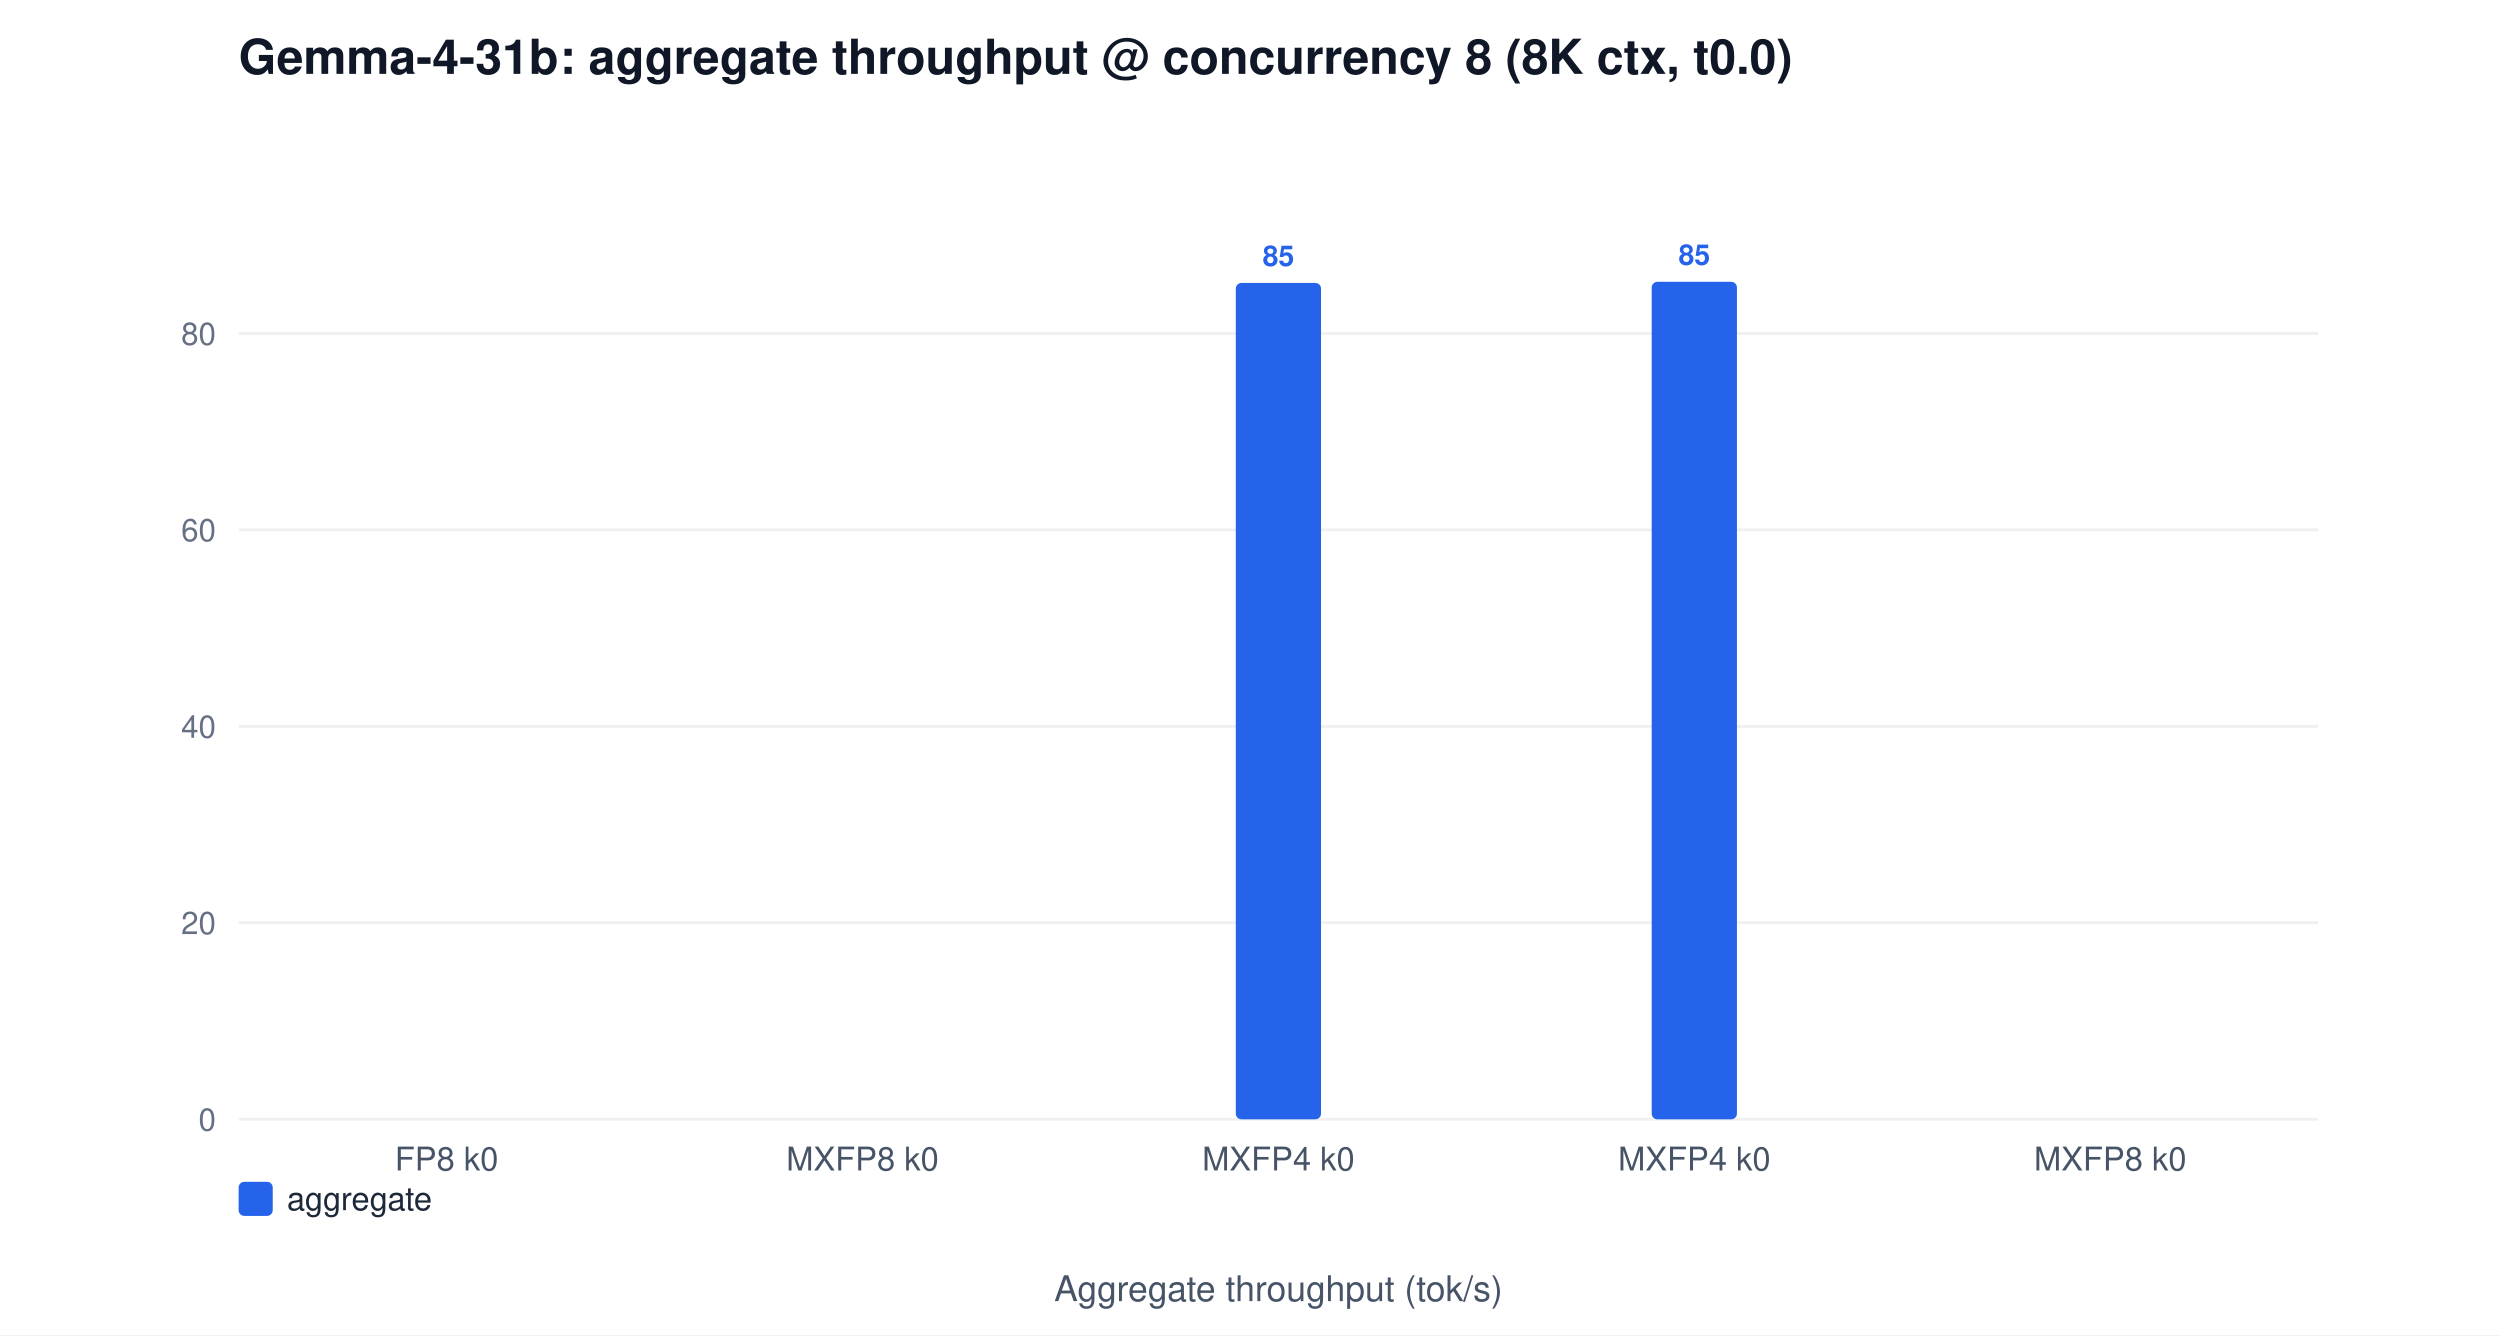
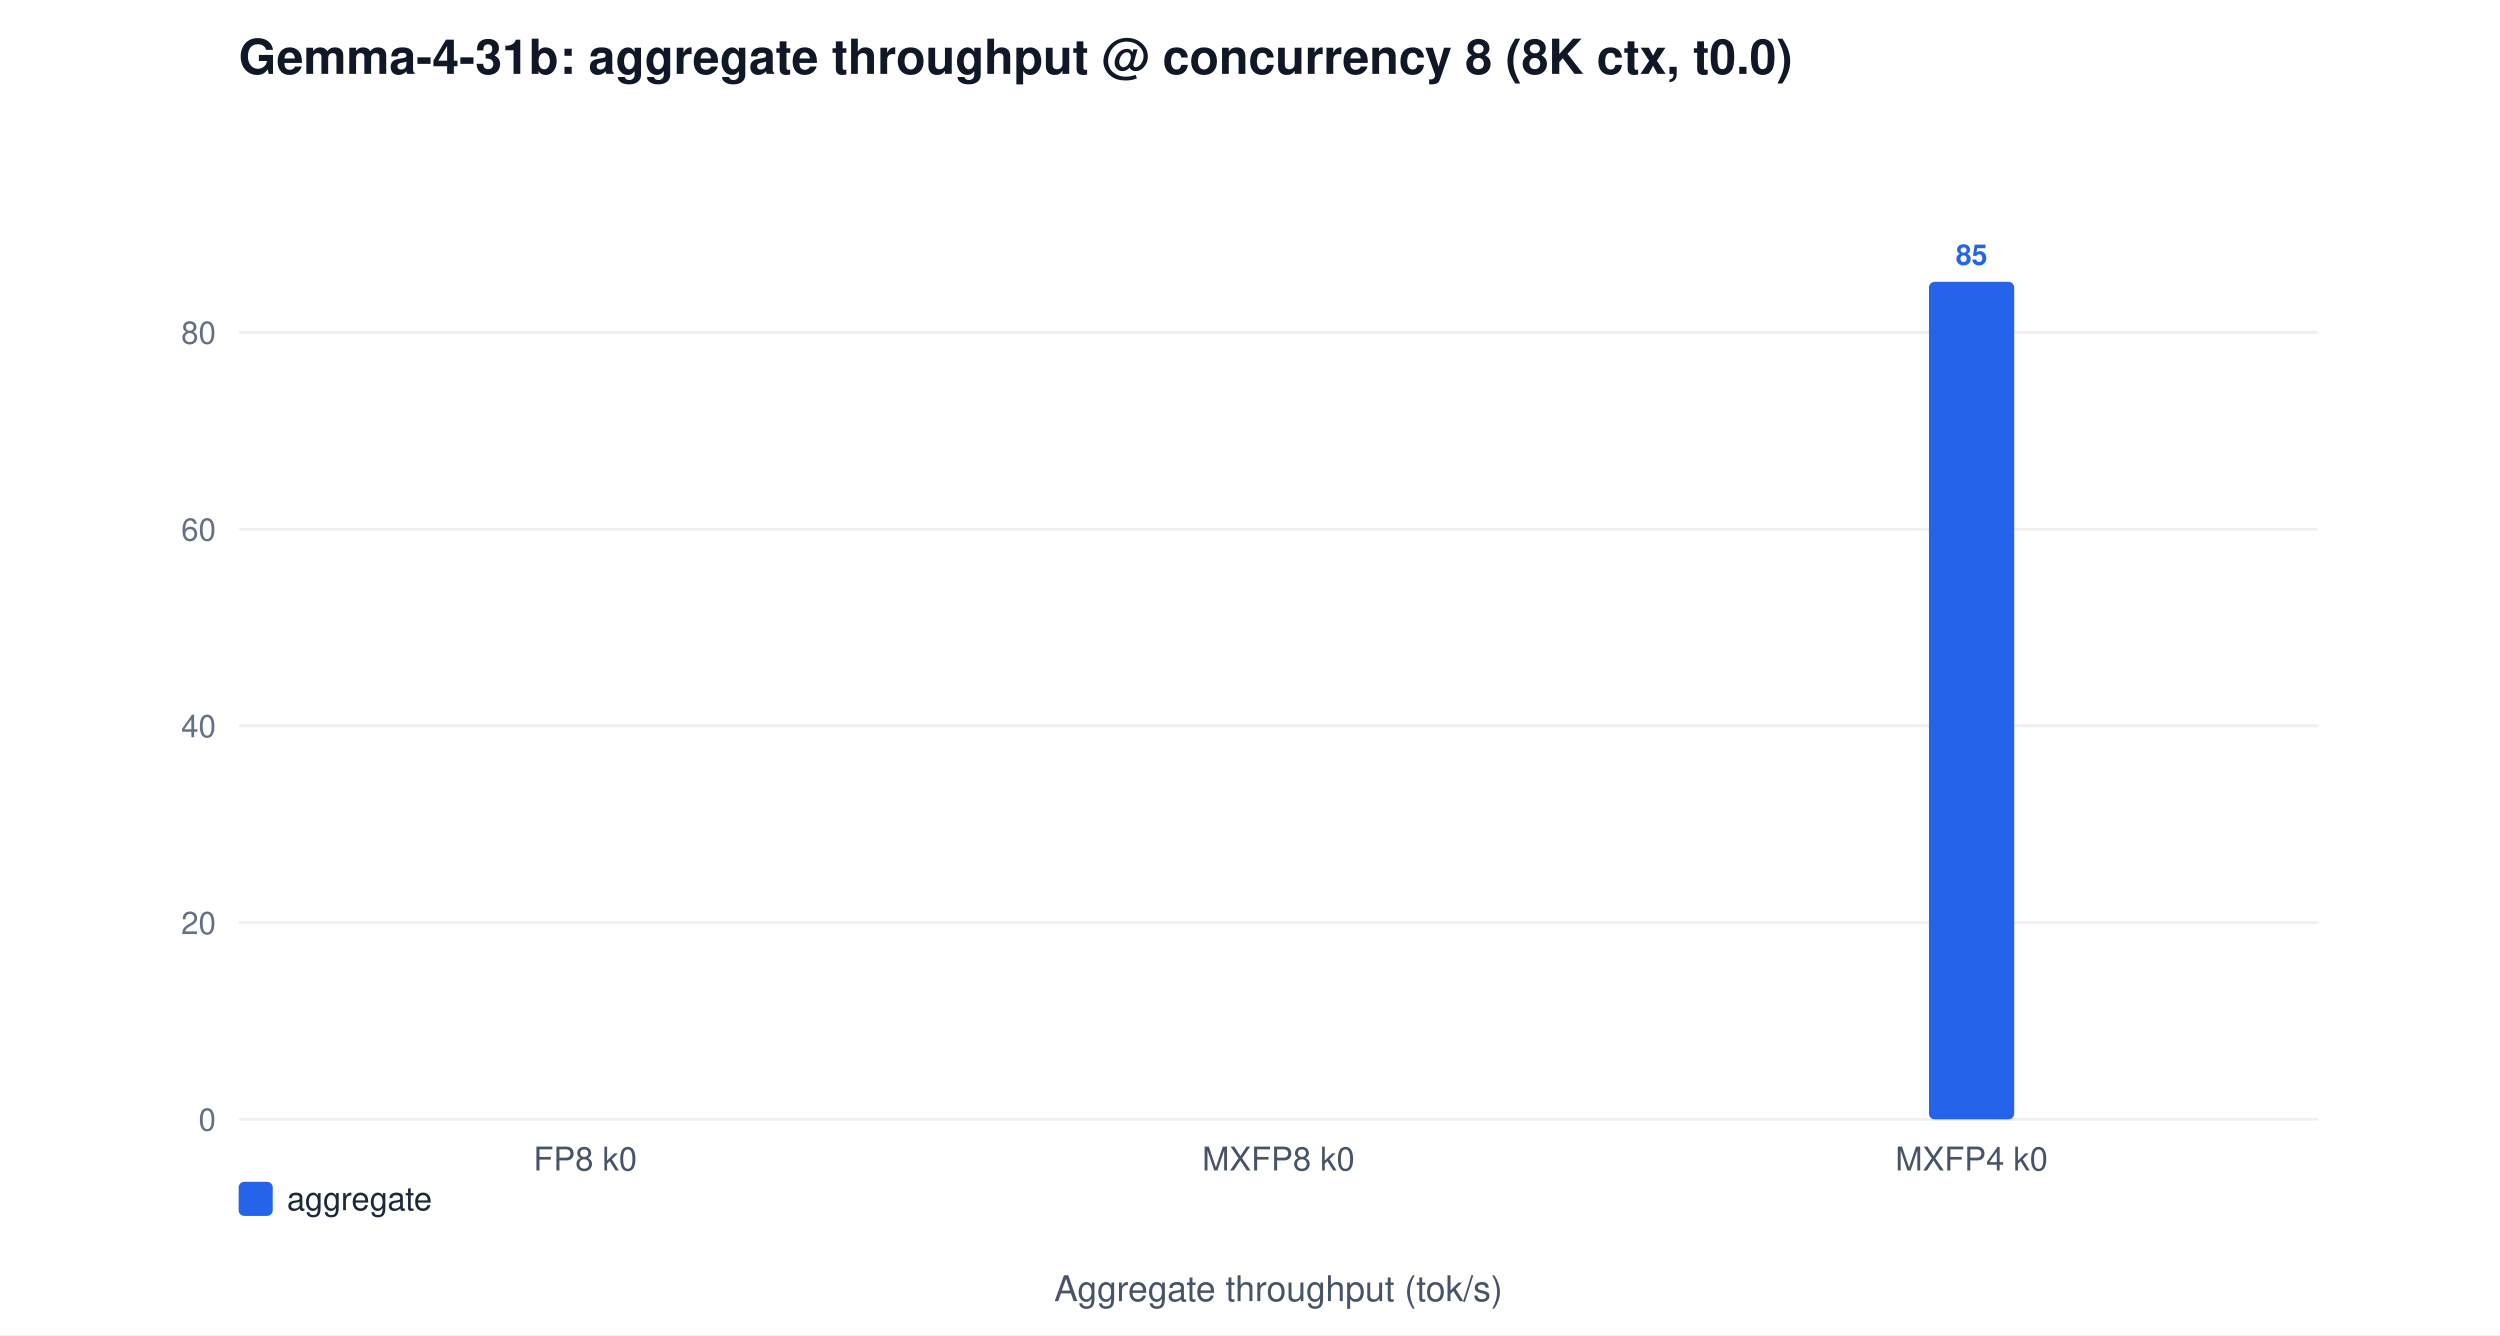
<svg xmlns="http://www.w3.org/2000/svg" width="880" height="470" viewBox="0 0 880 470" font-family="Segoe UI, Helvetica, Arial, sans-serif">
  <rect width="880" height="470" fill="#ffffff" />
  <text x="84" y="26" font-size="17" font-weight="600" fill="#101828">Gemma-4-31b: aggregate throughput @ concurrency 8 (8K ctx, t0.0)</text>
  <line x1="84" y1="394.0" x2="816" y2="394.0" stroke="#f0f0f0" stroke-width="1" />
  <text x="76" y="398.0" font-size="11" fill="#667085" text-anchor="end">0</text>
  <line x1="84" y1="324.8" x2="816" y2="324.8" stroke="#f0f0f0" stroke-width="1" />
  <text x="76" y="328.8" font-size="11" fill="#667085" text-anchor="end">20</text>
-   <line x1="84" y1="255.7" x2="816" y2="255.7" stroke="#f0f0f0" stroke-width="1" />
-   <text x="76" y="259.7" font-size="11" fill="#667085" text-anchor="end">40</text>
-   <line x1="84" y1="186.5" x2="816" y2="186.5" stroke="#f0f0f0" stroke-width="1" />
-   <text x="76" y="190.5" font-size="11" fill="#667085" text-anchor="end">60</text>
-   <line x1="84" y1="117.4" x2="816" y2="117.4" stroke="#f0f0f0" stroke-width="1" />
-   <text x="76" y="121.4" font-size="11" fill="#667085" text-anchor="end">80</text>
-   <text x="157.2" y="412" font-size="11.5" fill="#475467" text-anchor="middle">FP8 k0</text>
-   <text x="303.6" y="412" font-size="11.5" fill="#475467" text-anchor="middle">MXFP8 k0</text>
-   <rect x="435.0" y="99.6" width="30.0" height="294.4" fill="#2563eb" rx="2" />
-   <text x="450.0" y="93.6" font-size="10" fill="#2563eb" text-anchor="middle" font-weight="600">85</text>
-   <text x="450.0" y="412" font-size="11.5" fill="#475467" text-anchor="middle">MXFP4 k0</text>
-   <rect x="581.4" y="99.2" width="30.0" height="294.8" fill="#2563eb" rx="2" />
-   <text x="596.4" y="93.2" font-size="10" fill="#2563eb" text-anchor="middle" font-weight="600">85</text>
-   <text x="596.4" y="412" font-size="11.5" fill="#475467" text-anchor="middle">MXFP4 k0</text>
-   <text x="742.8" y="412" font-size="11.5" fill="#475467" text-anchor="middle">MXFP8 k0</text>
+   <line x1="84" y1="255.5" x2="816" y2="255.5" stroke="#f0f0f0" stroke-width="1" />
+   <text x="76" y="259.5" font-size="11" fill="#667085" text-anchor="end">40</text>
+   <line x1="84" y1="186.3" x2="816" y2="186.3" stroke="#f0f0f0" stroke-width="1" />
+   <text x="76" y="190.3" font-size="11" fill="#667085" text-anchor="end">60</text>
+   <line x1="84" y1="117.0" x2="816" y2="117.0" stroke="#f0f0f0" stroke-width="1" />
+   <text x="76" y="121.0" font-size="11" fill="#667085" text-anchor="end">80</text>
+   <text x="206.0" y="412" font-size="11.5" fill="#475467" text-anchor="middle">FP8 k0</text>
+   <text x="450.0" y="412" font-size="11.5" fill="#475467" text-anchor="middle">MXFP8 k0</text>
+   <rect x="679.0" y="99.2" width="30.0" height="294.8" fill="#2563eb" rx="2" />
+   <text x="694.0" y="93.2" font-size="10" fill="#2563eb" text-anchor="middle" font-weight="600">85</text>
+   <text x="694.0" y="412" font-size="11.5" fill="#475467" text-anchor="middle">MXFP4 k0</text>
  <rect x="84" y="416" width="12" height="12" fill="#2563eb" rx="2" />
  <text x="101" y="426" font-size="11.5" fill="#1d2939">aggregate</text>
  <text x="450" y="458" font-size="12.5" fill="#475467" text-anchor="middle">Aggregate throughput (tok/s)</text>
</svg>
